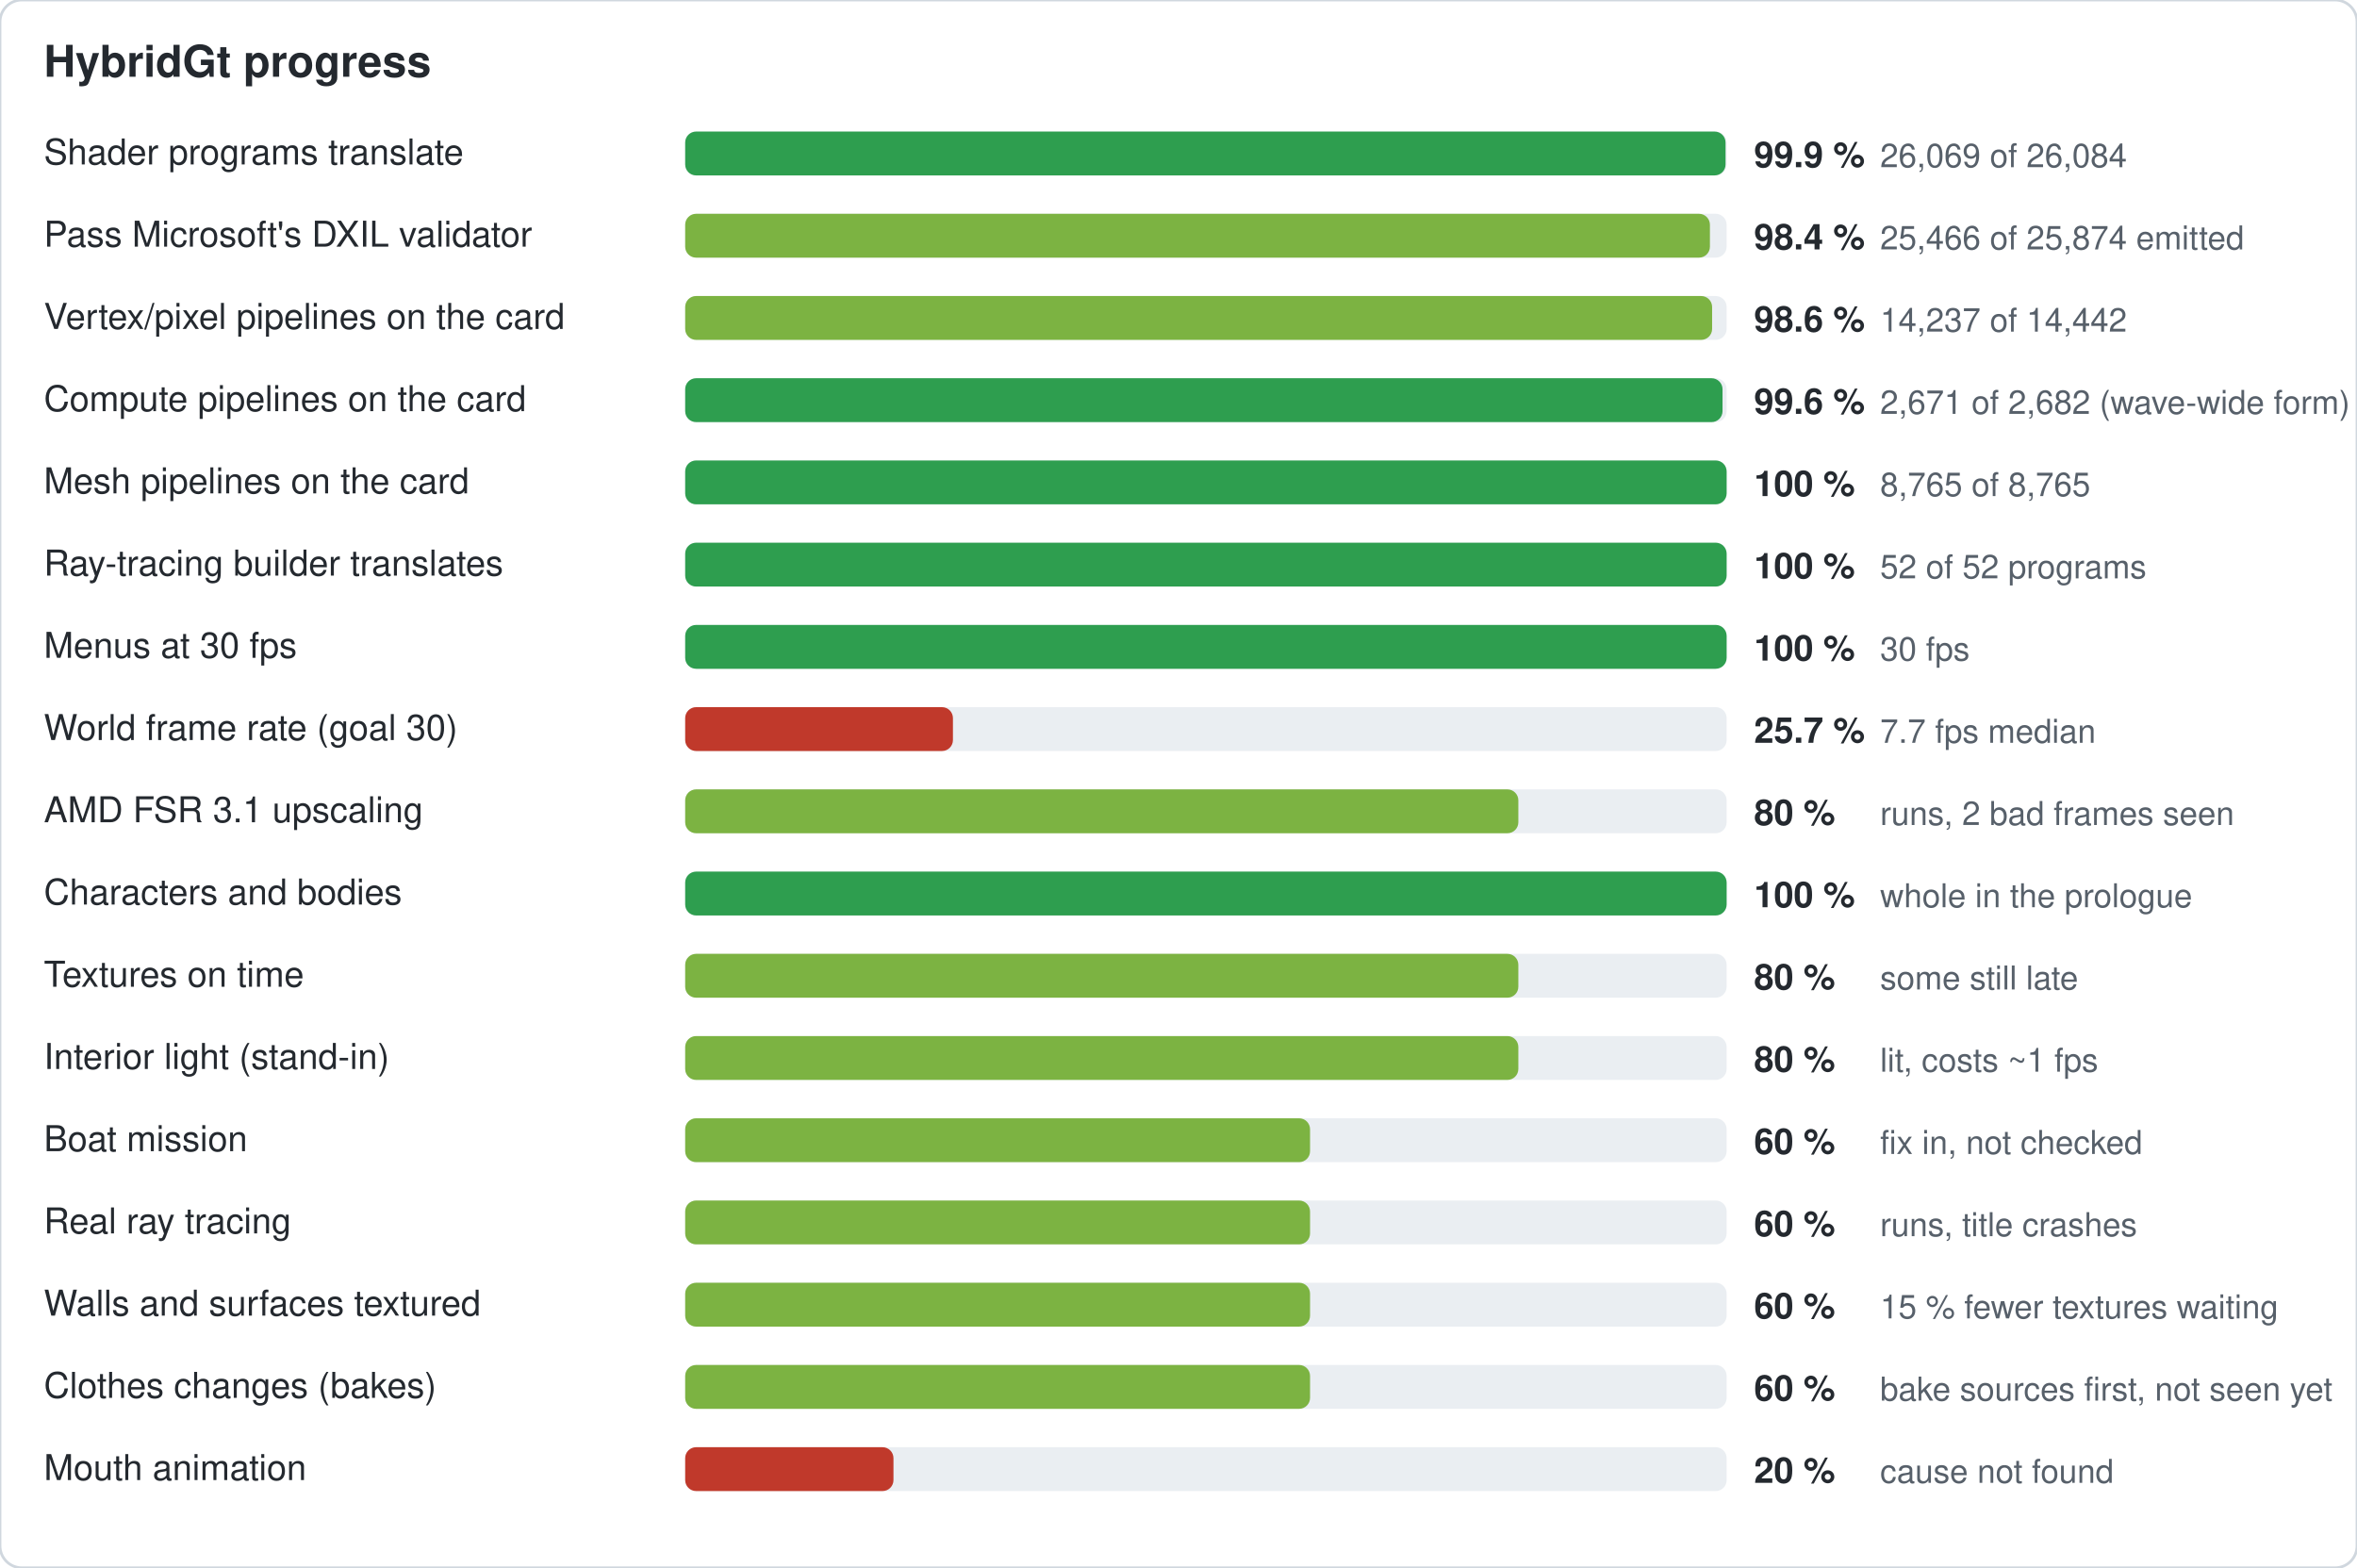
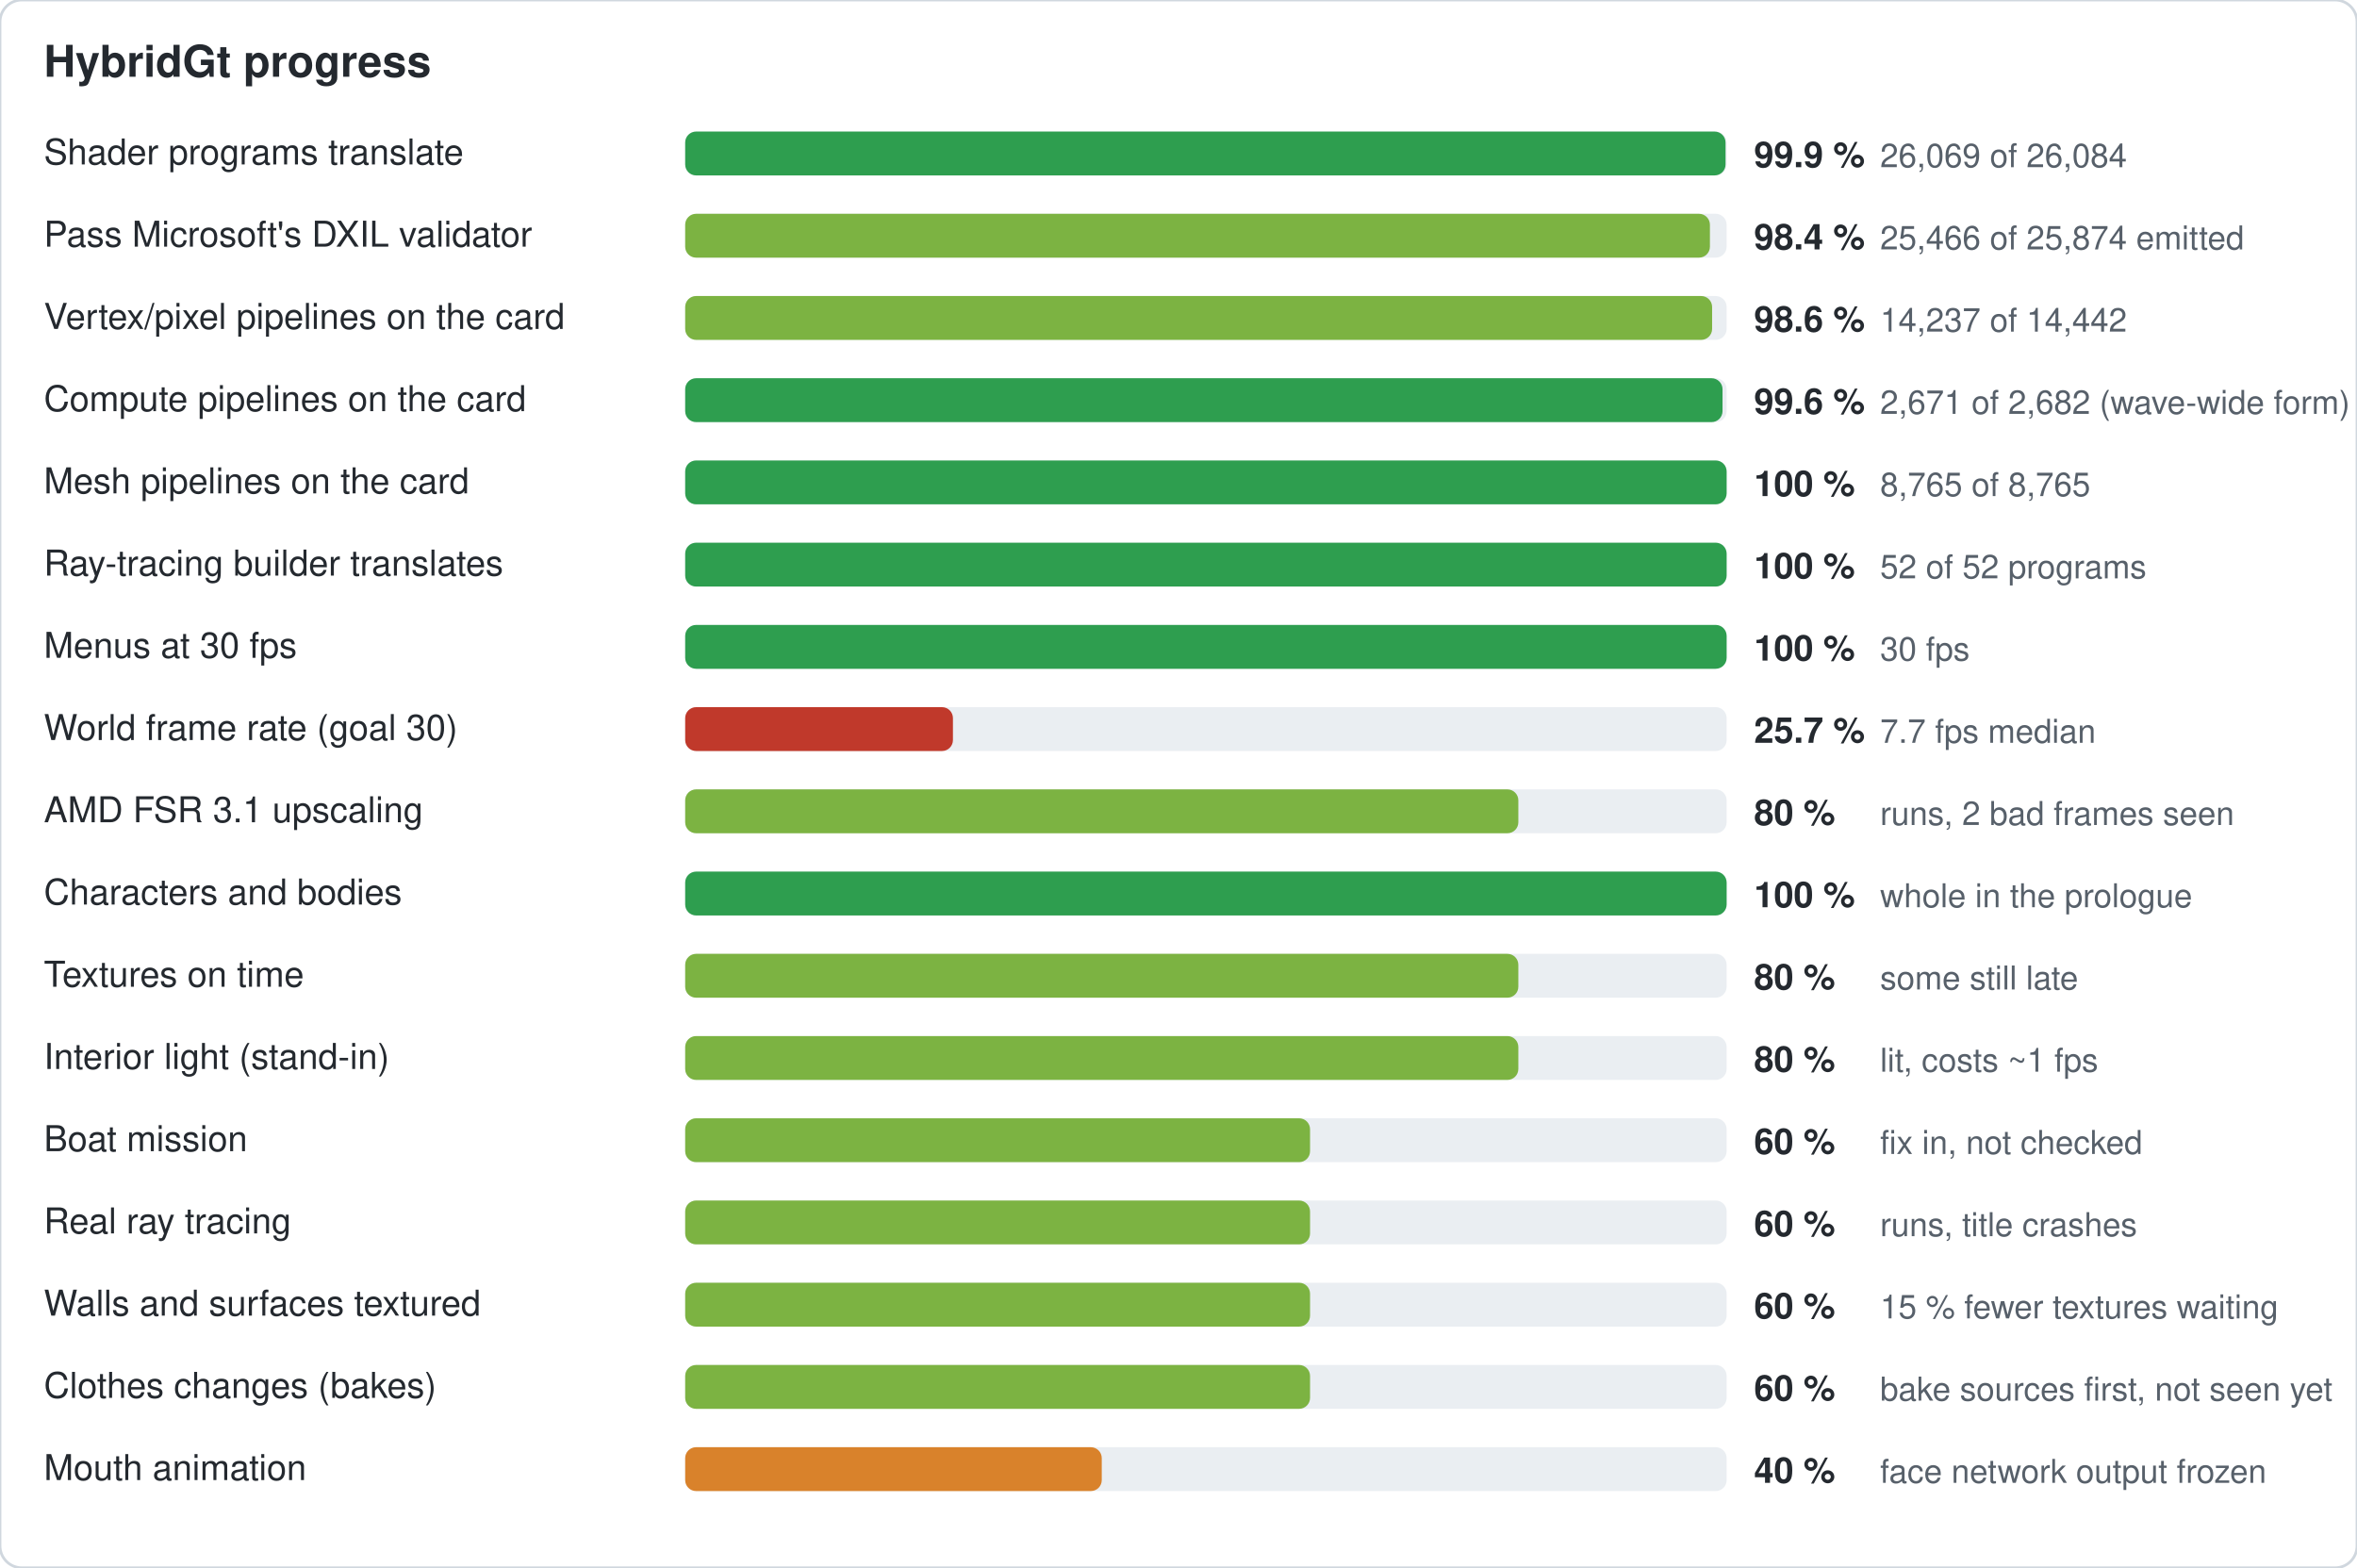
<svg xmlns="http://www.w3.org/2000/svg" width="860" height="572" viewBox="0 0 860 572" role="img" aria-label="HybridGt progress">
  <style>text{font-family:Segoe UI,Helvetica,Arial,sans-serif;font-size:13px;fill:#24292f}.t{font-size:16px;font-weight:600}.n{fill:#57606a;font-size:12px}.p{font-weight:600}@media (prefers-color-scheme:dark){text{fill:#e6edf3}.n{fill:#9198a1}.bg{fill:#30363d}}</style>
  <rect width="860" height="572" rx="8" fill="none" stroke="#d0d7de" />
  <text x="16" y="28" class="t">HybridGt progress</text>
  <text x="16" y="60">Shader programs translate</text>
  <rect class="bg" x="250" y="48" width="380" height="16" rx="4" fill="#eaeef2" />
  <rect x="250" y="48" width="379.6" height="16" rx="4" fill="#2e9e4f" />
  <text x="640" y="61" class="p">99.9 %</text>
  <text x="686" y="61" class="n">26,069 of 26,084</text>
  <text x="16" y="90">Pass Microsoft's DXIL validator</text>
  <rect class="bg" x="250" y="78" width="380" height="16" rx="4" fill="#eaeef2" />
  <rect x="250" y="78" width="373.9" height="16" rx="4" fill="#7cb342" />
  <text x="640" y="91" class="p">98.4 %</text>
  <text x="686" y="91" class="n">25,466 of 25,874 emitted</text>
  <text x="16" y="120">Vertex/pixel pipelines on the card</text>
  <rect class="bg" x="250" y="108" width="380" height="16" rx="4" fill="#eaeef2" />
  <rect x="250" y="108" width="374.7" height="16" rx="4" fill="#7cb342" />
  <text x="640" y="121" class="p">98.6 %</text>
  <text x="686" y="121" class="n">14,237 of 14,442</text>
  <text x="16" y="150">Compute pipelines on the card</text>
  <rect class="bg" x="250" y="138" width="380" height="16" rx="4" fill="#eaeef2" />
  <rect x="250" y="138" width="378.5" height="16" rx="4" fill="#2e9e4f" />
  <text x="640" y="151" class="p">99.6 %</text>
  <text x="686" y="151" class="n">2,671 of 2,682 (wave-wide form)</text>
  <text x="16" y="180">Mesh pipelines on the card</text>
  <rect class="bg" x="250" y="168" width="380" height="16" rx="4" fill="#eaeef2" />
  <rect x="250" y="168" width="380.0" height="16" rx="4" fill="#2e9e4f" />
  <text x="640" y="181" class="p">100 %</text>
  <text x="686" y="181" class="n">8,765 of 8,765</text>
  <text x="16" y="210">Ray-tracing builder translates</text>
  <rect class="bg" x="250" y="198" width="380" height="16" rx="4" fill="#eaeef2" />
  <rect x="250" y="198" width="380.0" height="16" rx="4" fill="#2e9e4f" />
  <text x="640" y="211" class="p">100 %</text>
  <text x="686" y="211" class="n">52 of 52 programs</text>
  <text x="16" y="240">Menus at 30 fps</text>
  <rect class="bg" x="250" y="228" width="380" height="16" rx="4" fill="#eaeef2" />
  <rect x="250" y="228" width="380.0" height="16" rx="4" fill="#2e9e4f" />
  <text x="640" y="241" class="p">100 %</text>
  <text x="686" y="241" class="n">30 fps</text>
  <text x="16" y="270">World frame rate (goal 30)</text>
  <rect class="bg" x="250" y="258" width="380" height="16" rx="4" fill="#eaeef2" />
  <rect x="250" y="258" width="97.7" height="16" rx="4" fill="#c0392b" />
  <text x="640" y="271" class="p">25.7 %</text>
  <text x="686" y="271" class="n">7.7 fps median</text>
  <text x="16" y="300">AMD FSR 3.1 upscaling</text>
  <rect class="bg" x="250" y="288" width="380" height="16" rx="4" fill="#eaeef2" />
  <rect x="250" y="288" width="304.0" height="16" rx="4" fill="#7cb342" />
  <text x="640" y="301" class="p">80 %</text>
  <text x="686" y="301" class="n">runs, 2 bad frames seen</text>
  <text x="16" y="330">Characters and bodies</text>
  <rect class="bg" x="250" y="318" width="380" height="16" rx="4" fill="#eaeef2" />
  <rect x="250" y="318" width="380.0" height="16" rx="4" fill="#2e9e4f" />
  <text x="640" y="331" class="p">100 %</text>
  <text x="686" y="331" class="n">whole in the prologue</text>
  <text x="16" y="360">Textures on time</text>
  <rect class="bg" x="250" y="348" width="380" height="16" rx="4" fill="#eaeef2" />
  <rect x="250" y="348" width="304.0" height="16" rx="4" fill="#7cb342" />
  <text x="640" y="361" class="p">80 %</text>
  <text x="686" y="361" class="n">some still late</text>
  <text x="16" y="390">Interior light (stand-in)</text>
  <rect class="bg" x="250" y="378" width="380" height="16" rx="4" fill="#eaeef2" />
  <rect x="250" y="378" width="304.0" height="16" rx="4" fill="#7cb342" />
  <text x="640" y="391" class="p">80 %</text>
  <text x="686" y="391" class="n">lit, costs ~1 fps</text>
  <text x="16" y="420">Boat mission</text>
  <rect class="bg" x="250" y="408" width="380" height="16" rx="4" fill="#eaeef2" />
  <rect x="250" y="408" width="228.0" height="16" rx="4" fill="#7cb342" />
  <text x="640" y="421" class="p">60 %</text>
  <text x="686" y="421" class="n">fix in, not checked</text>
  <text x="16" y="450">Real ray tracing</text>
  <rect class="bg" x="250" y="438" width="380" height="16" rx="4" fill="#eaeef2" />
  <rect x="250" y="438" width="228.0" height="16" rx="4" fill="#7cb342" />
  <text x="640" y="451" class="p">60 %</text>
  <text x="686" y="451" class="n">runs, title crashes</text>
  <text x="16" y="480">Walls and surfaces textured</text>
  <rect class="bg" x="250" y="468" width="380" height="16" rx="4" fill="#eaeef2" />
  <rect x="250" y="468" width="228.0" height="16" rx="4" fill="#7cb342" />
  <text x="640" y="481" class="p">60 %</text>
  <text x="686" y="481" class="n">15 % fewer textures waiting</text>
  <text x="16" y="510">Clothes changes (bakes)</text>
  <rect class="bg" x="250" y="498" width="380" height="16" rx="4" fill="#eaeef2" />
  <rect x="250" y="498" width="228.0" height="16" rx="4" fill="#7cb342" />
  <text x="640" y="511" class="p">60 %</text>
  <text x="686" y="511" class="n">bake sources first, not seen yet</text>
  <text x="16" y="540">Mouth animation</text>
  <rect class="bg" x="250" y="528" width="380" height="16" rx="4" fill="#eaeef2" />
-   <rect x="250" y="528" width="76.0" height="16" rx="4" fill="#c0392b" />
-   <text x="640" y="541" class="p">20 %</text>
-   <text x="686" y="541" class="n">cause not found</text>
+   <rect x="250" y="528" width="152.0" height="16" rx="4" fill="#d9822b" />
+   <text x="640" y="541" class="p">40 %</text>
+   <text x="686" y="541" class="n">face network output frozen</text>
</svg>
